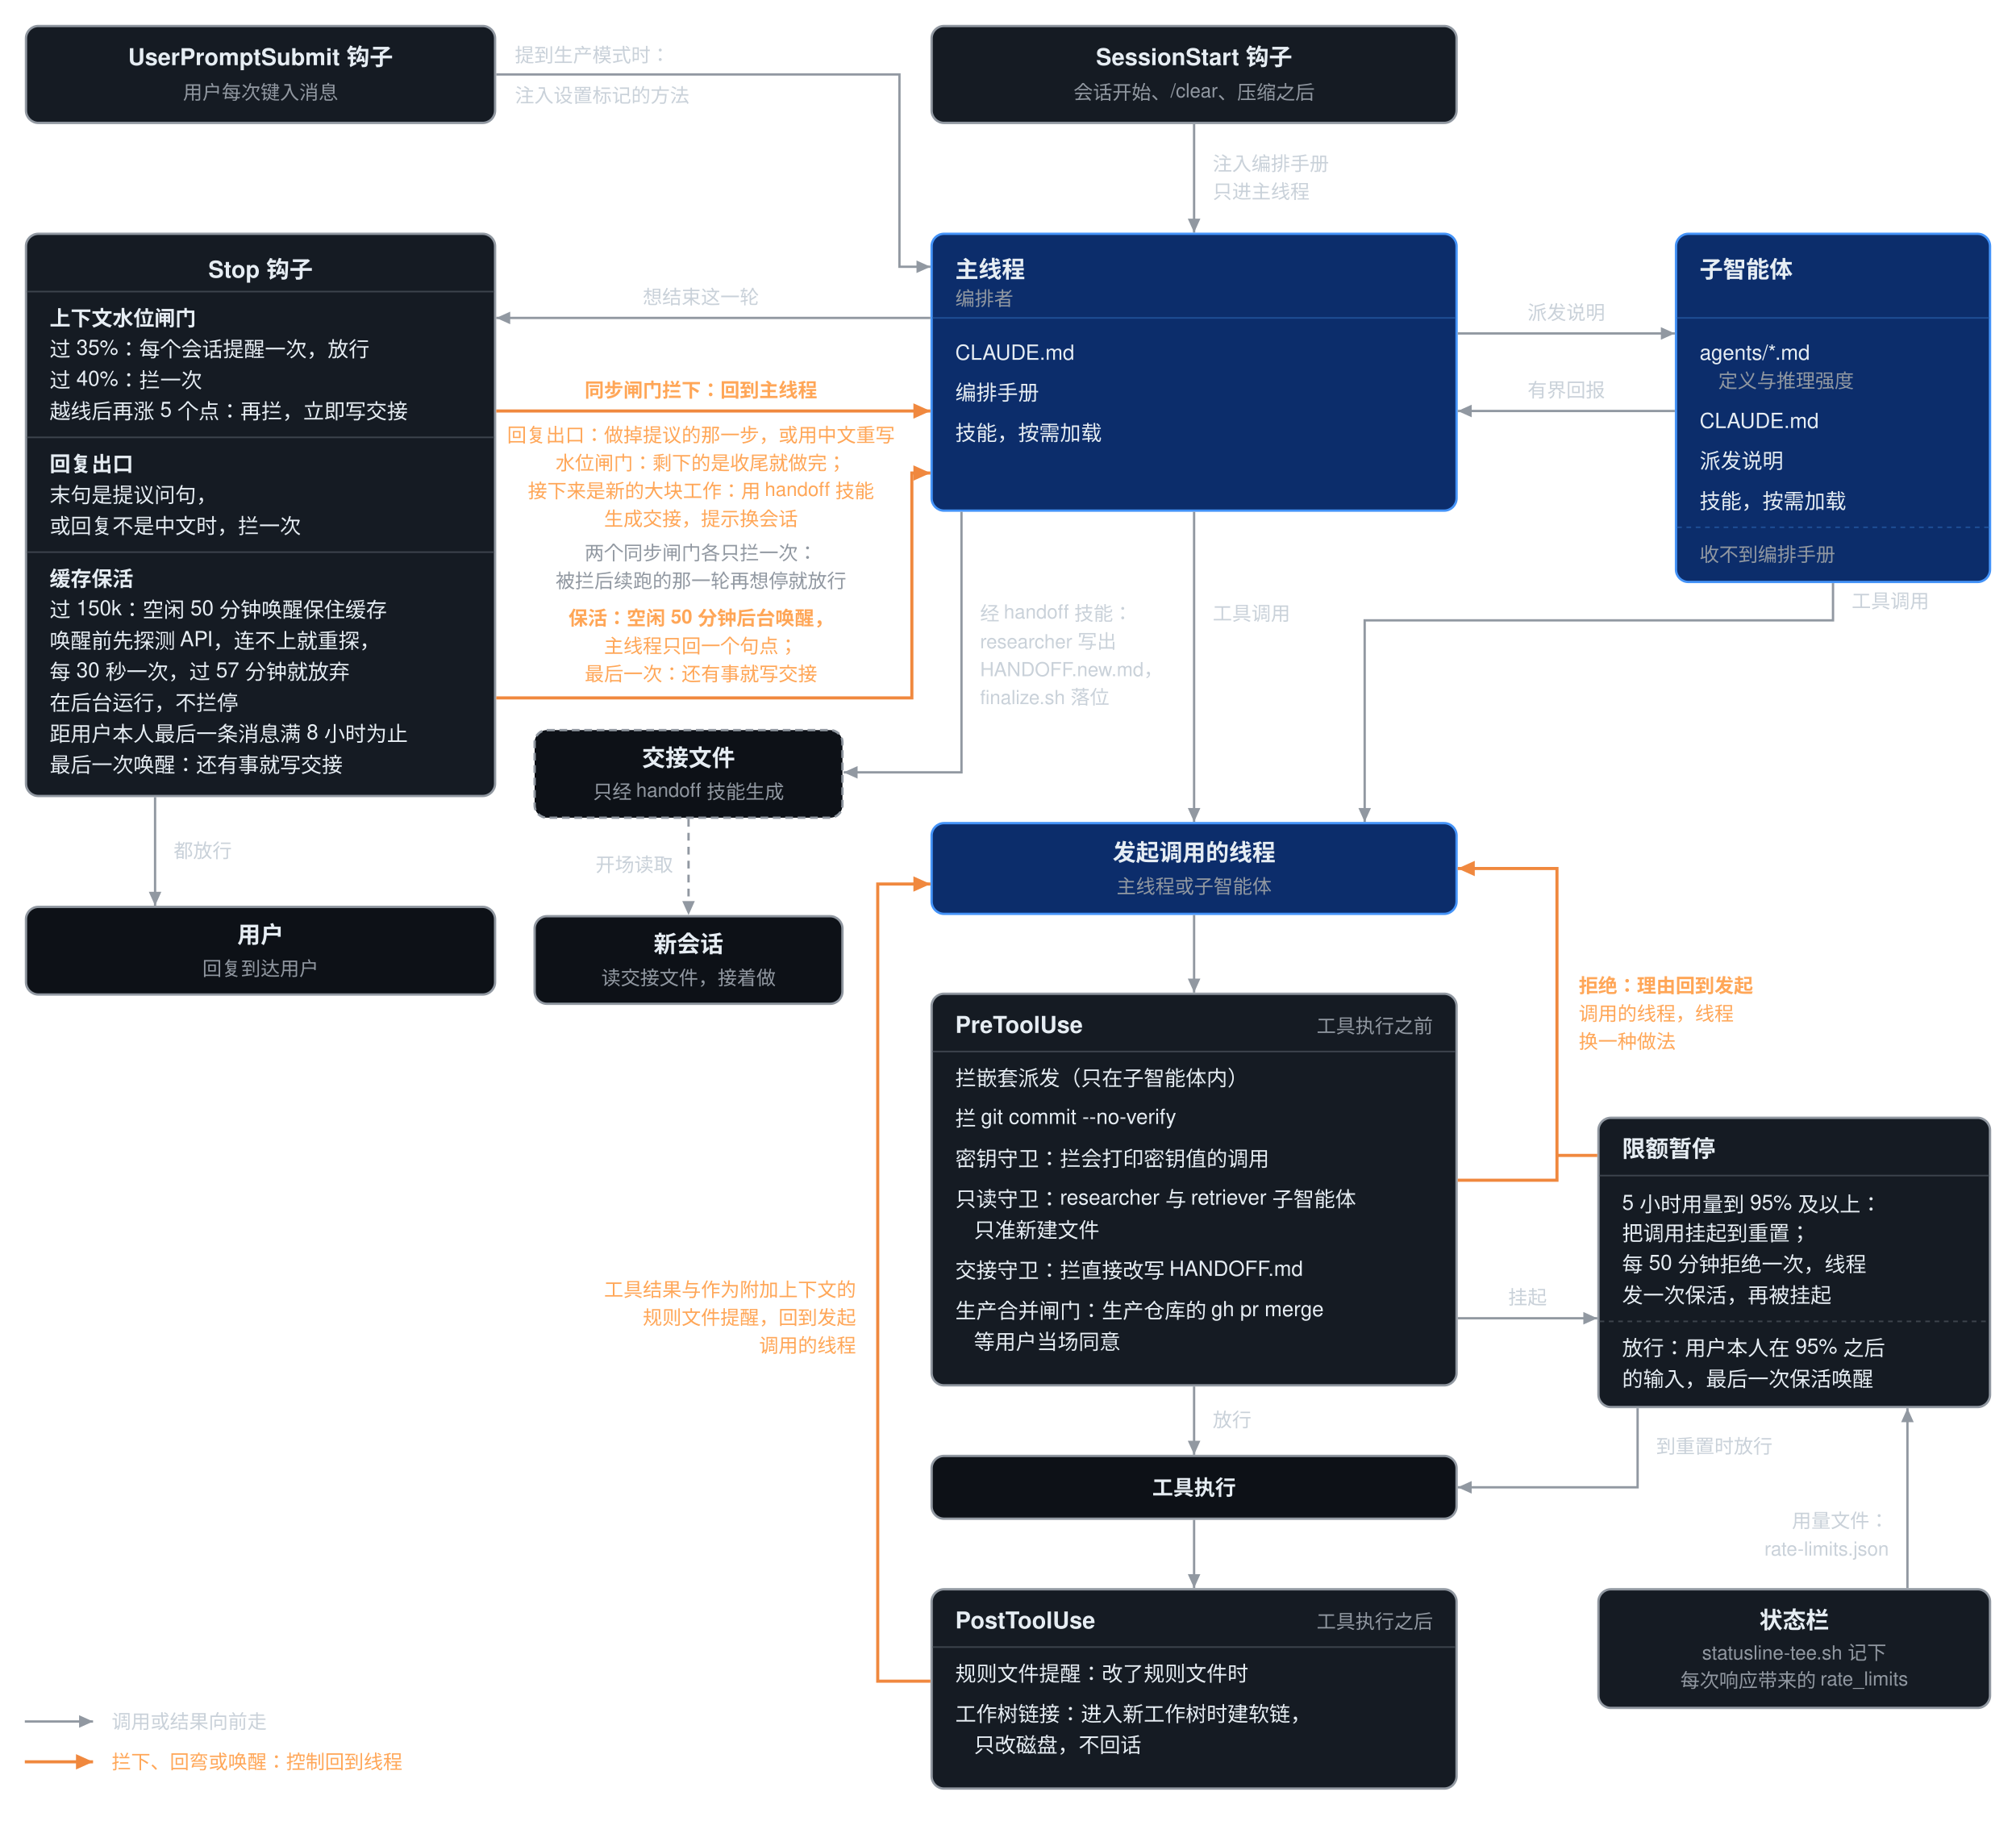
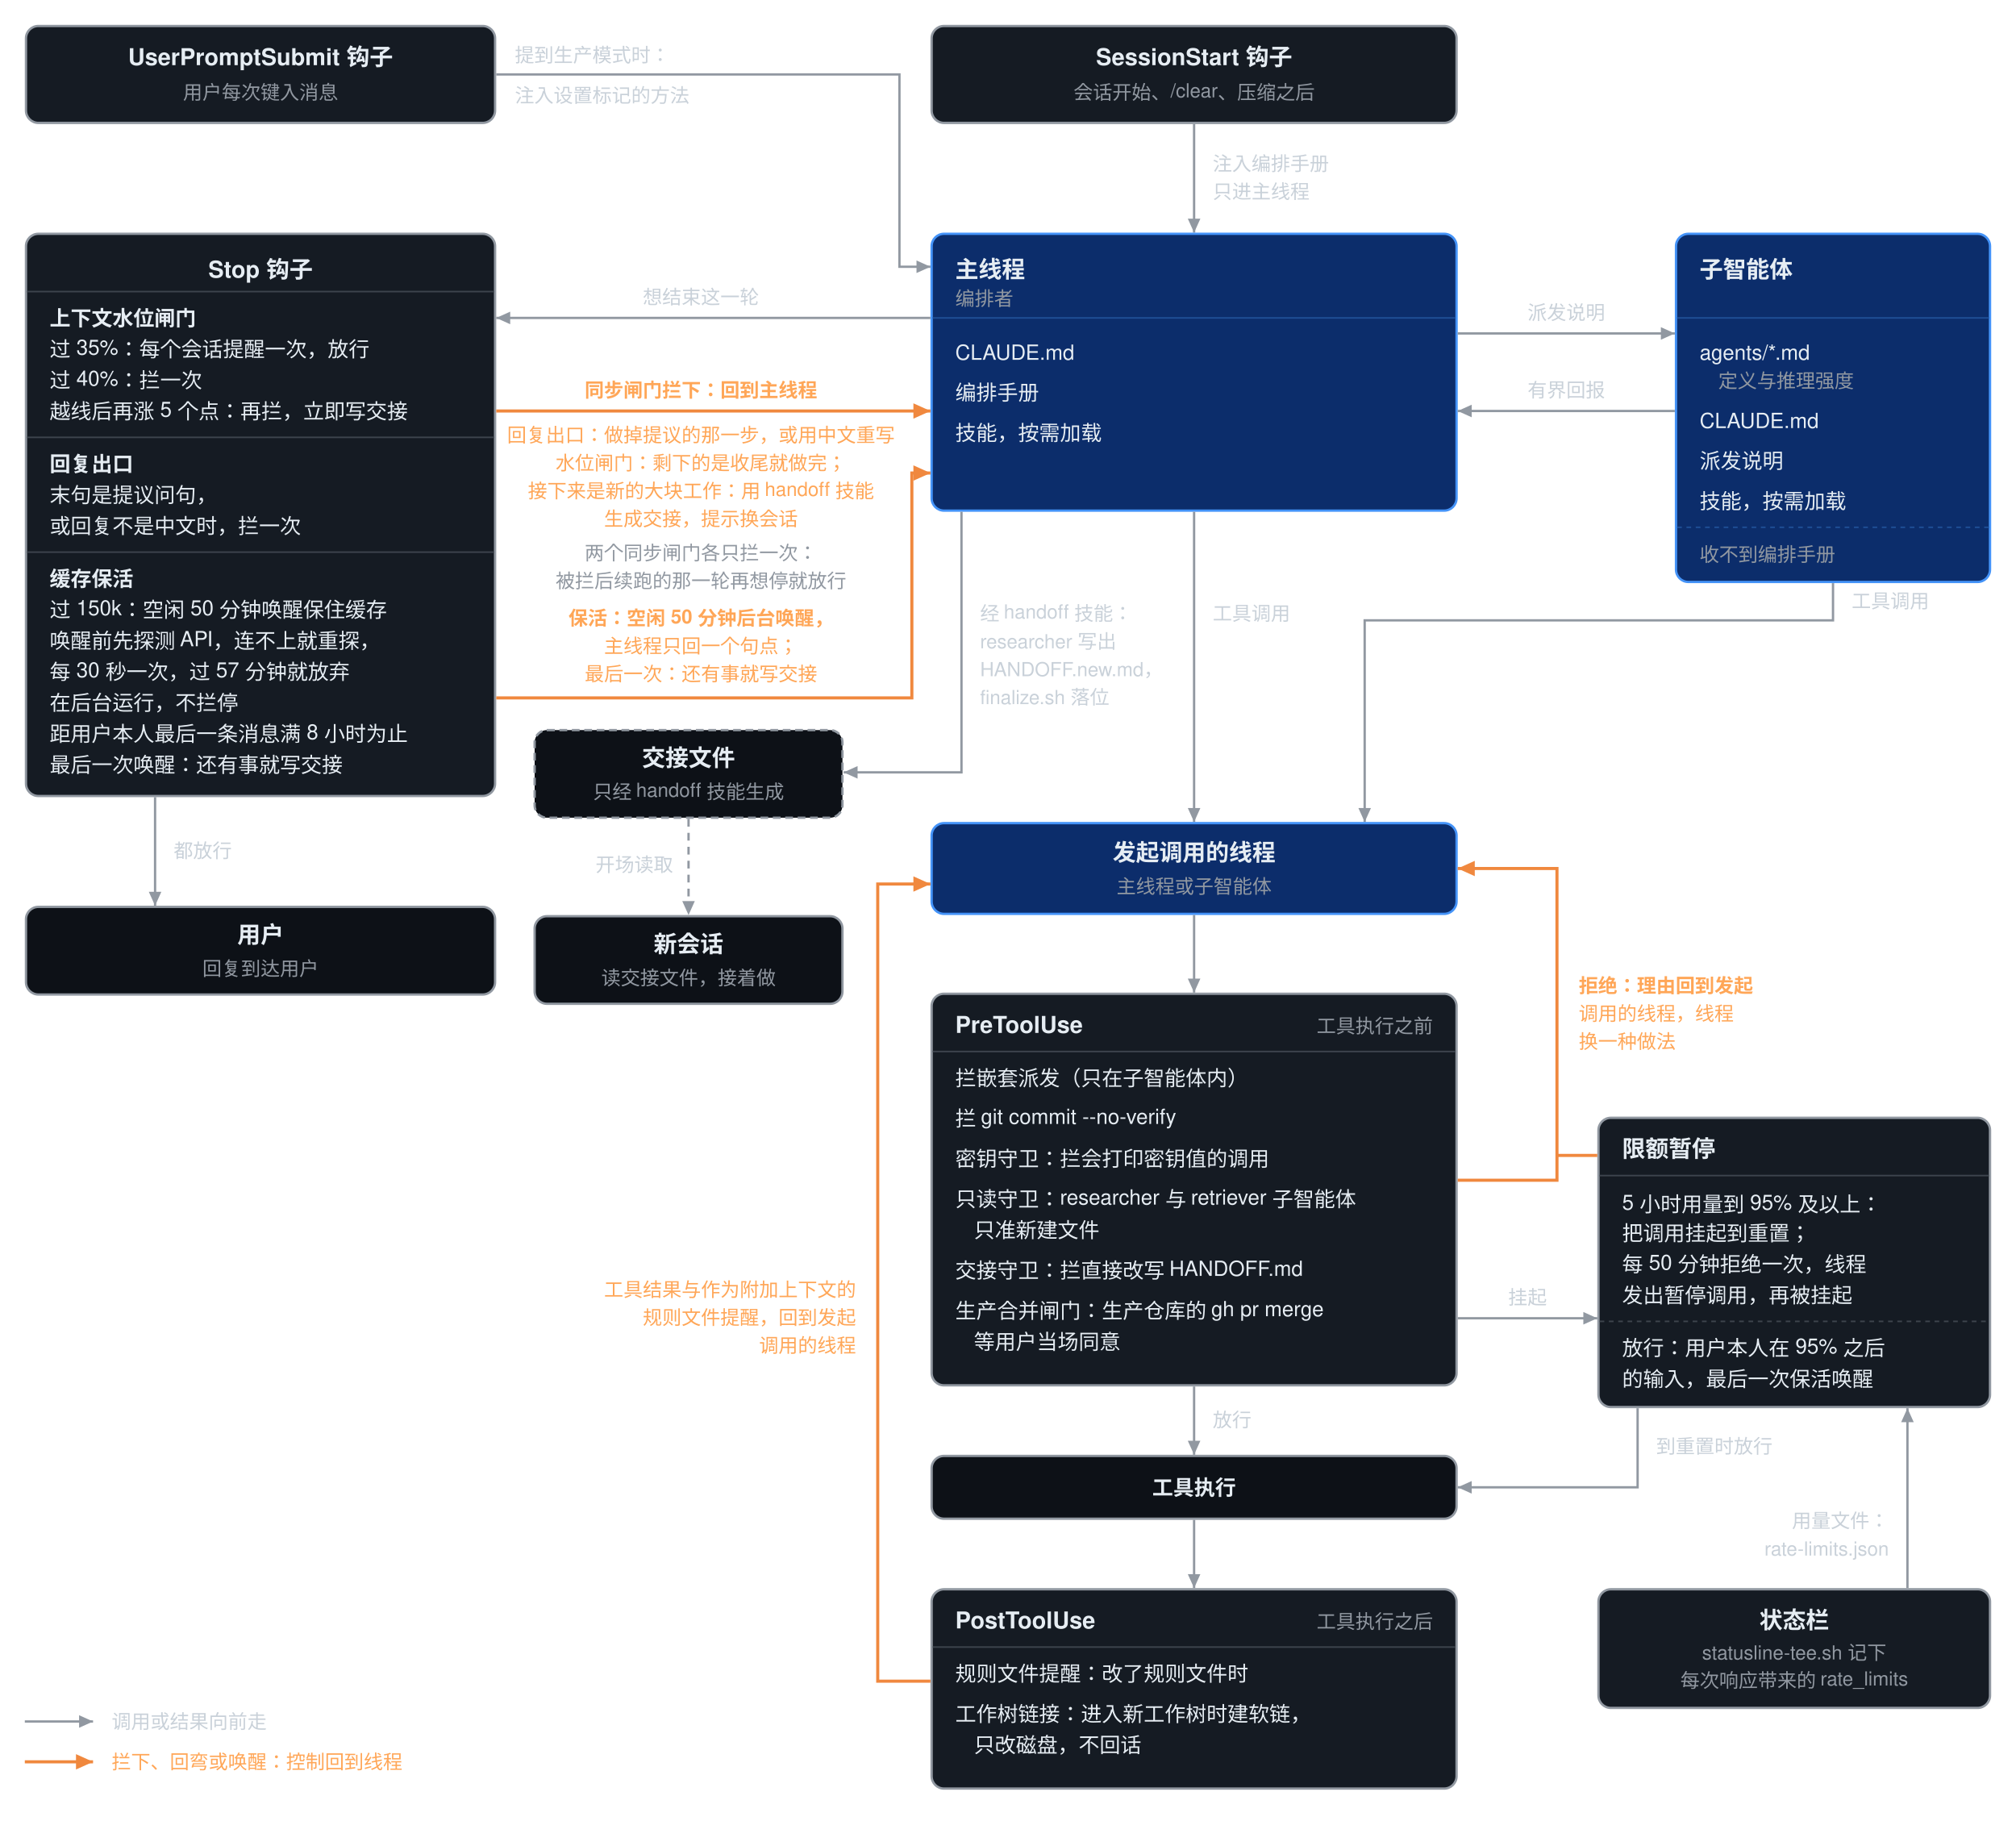
- <svg xmlns="http://www.w3.org/2000/svg" width="1300" height="1174" viewBox="0 0 1300 1174" role="img" aria-label="架构图，画的是一轮工作怎样运行。会话开始、/clear 与压缩之后，SessionStart 钩子把编排手册注入主线程，子智能体收不到。用户本人键入的消息提到生产模式时，UserPromptSubmit 钩子给主线程注入一句说明，讲怎样设置与取消仓库的生产标记。主线程向子智能体发出派发说明，子智能体凭 agents/*.md 里设定了推理强度的定义、CLAUDE.md 与派发说明干活，交回有界回报。两条线程的每次工具调用在工具执行之前都经过 PreToolUse：子智能体内的嵌套派发、git commit --no-verify、会打印密钥值的调用、直接改写 HANDOFF.md，以及 researcher 或 retriever 子智能体改动、移动或删除已有文件的操作都被拒绝，researcher 与 retriever 子智能体读文件、跑命令与新建文件都放行；在标成生产的仓库里执行 gh pr merge，要等用户当场同意才执行；5 小时用量到 95% 及以上时，PreToolUse 里的限额暂停把两条线程的每次调用挂起到重置，每过 50 分钟拒绝一次被挂起的调用，线程随即发一个极短的保活调用并再被挂起，过了重置时间才放行；主线程里，用户本人在用量到 95% 之后发出的输入与缓存保活的最后一次唤醒不被挂起；限额暂停的用量取自本地文件，由状态栏包装把 Claude Code 传给状态栏的 rate_limits 记进这个文件；拒绝理由回到发起调用的线程，线程换一种做法；放行的调用交给工具执行。工具执行之后，PostToolUse 在改了规则文件时把规则文件提醒作为附加上下文送回发起调用的线程，在进入新工作树时把主检出目录中的 CLAUDE.md、node_modules 与 .env* 软链进这个工作树，不回话。主线程想结束这一轮时经过 Stop 钩子，都放行则这一轮结束，其中两个是同步闸门。上下文水位闸门过 35% 时每个会话提醒一次并放行，没有会话暂存目录时则每轮提醒，过 40% 拦一次，没有会话暂存目录时则每轮都拦，此后以上次拦截时的水位为基准，每再涨 5 个百分点就再拦一次；回复出口在回复末句是提议问句时拦一次，仅 zh/ 副本的安装里，较长的回复主要不是中文时也拦一次。这两个闸门拦下都回到主线程。被回复出口拦下，主线程要么直接把提议的那一步做掉，要么在确实需要用户拍板时按背景、各选项的后果与推荐的格式重新提问，因语言被拦时用中文重写。被水位闸门第一次拦下，已有上下文能做完的收尾就做完，接下来是新的大块工作时运行 handoff 技能，由 researcher 子智能体写出 HANDOFF.new.md，再由 finalize.sh 落位成交接文件，并提示用户换新会话；此后每次再被拦都立即生成交接文件。新会话读交接文件接着做。两个同步闸门都不会拦刚被自己拦下而续跑的那一轮，所以一次停止尝试最多被拦一次，这一轮再想停就放行；水位闸门在之后的轮次里仍会随用量上涨再拦。第三个 Stop 钩子缓存保活不拦停：它在这一轮结束后于后台计时，主线程上下文达到 150,000 词元且 50 分钟里没有新的一轮时，唤醒主线程只回一个句点，用户离开期间一小时的提示词缓存因此不过期；唤醒之前先探测 API，连不上就每 30 秒再探，到起跑后 57 分钟仍连不上就放弃，因为这时缓存已经过期。每次唤醒后照常重新计时，直到距用户本人最后一条消息满 8 小时；到上限前的最后一次唤醒，还有工作要接着做就让主线程用 handoff 技能写交接，否则只回一个句点。" font-family="system-ui, -apple-system, 'Segoe UI', Helvetica, Arial, sans-serif">
+ <svg xmlns="http://www.w3.org/2000/svg" width="1300" height="1174" viewBox="0 0 1300 1174" role="img" aria-label="架构图，画的是一轮工作怎样运行。会话开始、/clear 与压缩之后，SessionStart 钩子把编排手册注入主线程，子智能体收不到。用户本人键入的消息提到生产模式时，UserPromptSubmit 钩子给主线程注入一句说明，讲怎样设置与取消仓库的生产标记。主线程向子智能体发出派发说明，子智能体凭 agents/*.md 里设定了推理强度的定义、CLAUDE.md 与派发说明干活，交回有界回报。两条线程的每次工具调用在工具执行之前都经过 PreToolUse：子智能体内的嵌套派发、git commit --no-verify、会打印密钥值的调用、直接改写 HANDOFF.md，以及 researcher 或 retriever 子智能体改动、移动或删除已有文件的操作都被拒绝，researcher 与 retriever 子智能体读文件、跑命令与新建文件都放行；在标成生产的仓库里执行 gh pr merge，要等用户当场同意才执行；5 小时用量到 95% 及以上时，PreToolUse 里的限额暂停把两条线程的每次调用挂起到重置，每过 50 分钟拒绝一次被挂起的调用，线程随即发出暂停调用（: 限额暂停）并再被挂起，过了重置时间才放行；主线程里，用户本人在用量到 95% 之后发出的输入与缓存保活的最后一次唤醒不被挂起；限额暂停的用量取自本地文件，由状态栏包装把 Claude Code 传给状态栏的 rate_limits 记进这个文件；拒绝理由回到发起调用的线程，线程换一种做法；放行的调用交给工具执行。工具执行之后，PostToolUse 在改了规则文件时把规则文件提醒作为附加上下文送回发起调用的线程，在进入新工作树时把主检出目录中的 CLAUDE.md、node_modules 与 .env* 软链进这个工作树，不回话。主线程想结束这一轮时经过 Stop 钩子，都放行则这一轮结束，其中两个是同步闸门。上下文水位闸门过 35% 时每个会话提醒一次并放行，没有会话暂存目录时则每轮提醒，过 40% 拦一次，没有会话暂存目录时则每轮都拦，此后以上次拦截时的水位为基准，每再涨 5 个百分点就再拦一次；回复出口在回复末句是提议问句时拦一次，仅 zh/ 副本的安装里，较长的回复主要不是中文时也拦一次。这两个闸门拦下都回到主线程。被回复出口拦下，主线程要么直接把提议的那一步做掉，要么在确实需要用户拍板时按背景、各选项的后果与推荐的格式重新提问，因语言被拦时用中文重写。被水位闸门第一次拦下，已有上下文能做完的收尾就做完，接下来是新的大块工作时运行 handoff 技能，由 researcher 子智能体写出 HANDOFF.new.md，再由 finalize.sh 落位成交接文件，并提示用户换新会话；此后每次再被拦都立即生成交接文件。新会话读交接文件接着做。两个同步闸门都不会拦刚被自己拦下而续跑的那一轮，所以一次停止尝试最多被拦一次，这一轮再想停就放行；水位闸门在之后的轮次里仍会随用量上涨再拦。第三个 Stop 钩子缓存保活不拦停：它在这一轮结束后于后台计时，主线程上下文达到 150,000 词元且 50 分钟里没有新的一轮时，唤醒主线程只回一个句点，用户离开期间一小时的提示词缓存因此不过期；唤醒之前先探测 API，连不上就每 30 秒再探，到这一轮结束后 57 分钟仍连不上就放弃，因为再唤醒已来不及在缓存过期前续上。每次唤醒后照常重新计时，直到距用户本人最后一条消息满 8 小时；到上限前的最后一次唤醒，还有工作要接着做就让主线程用 handoff 技能写交接，否则只回一个句点。" font-family="system-ui, -apple-system, 'Segoe UI', Helvetica, Arial, sans-serif">
  <defs>
    <marker id="arrow" viewBox="0 0 10 10" refX="10" refY="5" markerWidth="9" markerHeight="9" markerUnits="userSpaceOnUse" orient="auto">
      <path d="M0,0.5 L10,5 L0,9.5 z" fill="#9198a1" />
    </marker>
    <marker id="back" viewBox="0 0 10 10" refX="10" refY="5" markerWidth="11" markerHeight="11" markerUnits="userSpaceOnUse" orient="auto">
      <path d="M0,0.5 L10,5 L0,9.5 z" fill="#f0883e" />
    </marker>
  </defs>
  <g id="userpromptsubmit">
    <rect id="ups-box" x="16.75" y="16.75" width="302.5" height="62.5" rx="8" fill="#151b23" stroke="#9198a1" stroke-width="1.5" />
    <text x="168" y="42" font-size="15" font-weight="600" text-anchor="middle" fill="#e6edf3" data-box="ups-box">UserPromptSubmit 钩子</text>
    <text x="168" y="64" font-size="12.5" text-anchor="middle" fill="#9198a1" data-box="ups-box">用户每次键入消息</text>
  </g>
  <path d="M320,48 L580,48 L580,172 L600,172" fill="none" stroke="#9198a1" stroke-width="1.5" marker-end="url(#arrow)" />
  <text x="332" y="40" font-size="12.5" text-anchor="start" fill="#c9d1d9">提到生产模式时：</text>
  <text x="332" y="66" font-size="12.5" text-anchor="start" fill="#c9d1d9">注入设置标记的方法</text>
  <g id="sessionstart">
    <rect id="ss-box" x="600.75" y="16.75" width="338.5" height="62.5" rx="8" fill="#151b23" stroke="#9198a1" stroke-width="1.5" />
    <text x="770" y="42" font-size="15" font-weight="600" text-anchor="middle" fill="#e6edf3" data-box="ss-box">SessionStart 钩子</text>
    <text x="770" y="64" font-size="12.5" text-anchor="middle" fill="#9198a1" data-box="ss-box">会话开始、/clear、压缩之后</text>
  </g>
  <path d="M770,80 L770,150" fill="none" stroke="#9198a1" stroke-width="1.5" marker-end="url(#arrow)" />
  <text x="782" y="110" font-size="12.5" text-anchor="start" fill="#c9d1d9">注入编排手册</text>
  <text x="782" y="128" font-size="12.5" text-anchor="start" fill="#c9d1d9">只进主线程</text>
  <g id="main">
    <rect id="main-box" x="600.75" y="150.75" width="338.5" height="178.5" rx="8" fill="#0c2d6b" stroke="#4493f8" stroke-width="1.5" />
    <text x="616" y="179" font-size="15" font-weight="600" fill="#e6edf3" data-box="main-box">主线程</text>
    <text x="616" y="197" font-size="12.5" fill="#9198a1" data-box="main-box">编排者</text>
    <line x1="601.5" y1="205" x2="938.5" y2="205" stroke="#1f4f96" stroke-width="1" />
    <text x="616" y="232" font-size="13.5" fill="#e6edf3" data-box="main-box">CLAUDE.md</text>
    <text x="616" y="258" font-size="13.5" fill="#e6edf3" data-box="main-box">编排手册</text>
    <text x="616" y="284" font-size="13.5" fill="#e6edf3" data-box="main-box">技能，按需加载</text>
  </g>
  <g id="subagent">
    <rect id="sub-box" x="1080.75" y="150.75" width="202.5" height="224.5" rx="8" fill="#0c2d6b" stroke="#4493f8" stroke-width="1.5" />
    <text x="1096" y="179" font-size="15" font-weight="600" fill="#e6edf3" data-box="sub-box">子智能体</text>
    <line x1="1081.5" y1="205" x2="1282.5" y2="205" stroke="#1f4f96" stroke-width="1" />
    <text x="1096" y="232" font-size="13.5" fill="#e6edf3" data-box="sub-box">agents/*.md</text>
    <text x="1108" y="250" font-size="12.5" fill="#9198a1" data-box="sub-box">定义与推理强度</text>
    <text x="1096" y="276" font-size="13.5" fill="#e6edf3" data-box="sub-box">CLAUDE.md</text>
    <text x="1096" y="302" font-size="13.5" fill="#e6edf3" data-box="sub-box">派发说明</text>
    <text x="1096" y="328" font-size="13.5" fill="#e6edf3" data-box="sub-box">技能，按需加载</text>
    <line x1="1081.5" y1="340" x2="1282.5" y2="340" stroke="#1f4f96" stroke-width="1" stroke-dasharray="3 3" />
    <text x="1096" y="362" font-size="12.5" fill="#9198a1" data-box="sub-box">收不到编排手册</text>
  </g>
  <path d="M940,215 L1080,215" fill="none" stroke="#9198a1" stroke-width="1.5" marker-end="url(#arrow)" />
  <text x="1010" y="206" font-size="12.5" text-anchor="middle" fill="#c9d1d9">派发说明</text>
  <path d="M1080,265 L940,265" fill="none" stroke="#9198a1" stroke-width="1.5" marker-end="url(#arrow)" />
  <text x="1010" y="256" font-size="12.5" text-anchor="middle" fill="#c9d1d9">有界回报</text>
  <g id="stop">
    <rect id="stop-box" x="16.75" y="150.75" width="302.5" height="362.5" rx="8" fill="#151b23" stroke="#9198a1" stroke-width="1.5" />
    <text x="168" y="179" font-size="15" font-weight="600" text-anchor="middle" fill="#e6edf3" data-box="stop-box">Stop 钩子</text>
    <line x1="17.5" y1="188" x2="318.5" y2="188" stroke="#3d444d" stroke-width="1" />
    <text x="32" y="210" font-size="13.5" font-weight="600" fill="#e6edf3" data-box="stop-box">上下文水位闸门</text>
    <text x="32" y="230" font-size="13.5" fill="#e6edf3" data-box="stop-box">过 35%：每个会话提醒一次，放行</text>
    <text x="32" y="250" font-size="13.5" fill="#e6edf3" data-box="stop-box">过 40%：拦一次</text>
    <text x="32" y="270" font-size="13.5" fill="#e6edf3" data-box="stop-box">越线后再涨 5 个点：再拦，立即写交接</text>
    <line x1="17.5" y1="282" x2="318.5" y2="282" stroke="#3d444d" stroke-width="1" />
    <text x="32" y="304" font-size="13.5" font-weight="600" fill="#e6edf3" data-box="stop-box">回复出口</text>
    <text x="32" y="324" font-size="13.5" fill="#e6edf3" data-box="stop-box">末句是提议问句，</text>
    <text x="32" y="344" font-size="13.5" fill="#e6edf3" data-box="stop-box">或回复不是中文时，拦一次</text>
    <line x1="17.5" y1="356" x2="318.5" y2="356" stroke="#3d444d" stroke-width="1" />
    <text x="32" y="378" font-size="13.5" font-weight="600" fill="#e6edf3" data-box="stop-box">缓存保活</text>
    <text x="32" y="398" font-size="13.5" fill="#e6edf3" data-box="stop-box">过 150k：空闲 50 分钟唤醒保住缓存</text>
    <text x="32" y="418" font-size="13.5" fill="#e6edf3" data-box="stop-box">唤醒前先探测 API，连不上就重探，</text>
    <text x="32" y="438" font-size="13.5" fill="#e6edf3" data-box="stop-box">每 30 秒一次，过 57 分钟就放弃</text>
    <text x="32" y="458" font-size="13.5" fill="#e6edf3" data-box="stop-box">在后台运行，不拦停</text>
    <text x="32" y="478" font-size="13.5" fill="#e6edf3" data-box="stop-box">距用户本人最后一条消息满 8 小时为止</text>
    <text x="32" y="498" font-size="13.5" fill="#e6edf3" data-box="stop-box">最后一次唤醒：还有事就写交接</text>
  </g>
  <path d="M600,205 L320,205" fill="none" stroke="#9198a1" stroke-width="1.5" marker-end="url(#arrow)" />
  <text x="452" y="196" font-size="12.5" text-anchor="middle" fill="#c9d1d9">想结束这一轮</text>
  <path d="M320,265 L600,265" fill="none" stroke="#f0883e" stroke-width="2" marker-end="url(#back)" />
  <text x="452" y="256" font-size="12.5" font-weight="600" text-anchor="middle" fill="#ffa657">同步闸门拦下：回到主线程</text>
  <text x="452" y="285" font-size="12.5" text-anchor="middle" fill="#ffa657">回复出口：做掉提议的那一步，或用中文重写</text>
  <text x="452" y="303" font-size="12.5" text-anchor="middle" fill="#ffa657">水位闸门：剩下的是收尾就做完；</text>
  <text x="452" y="321" font-size="12.5" text-anchor="middle" fill="#ffa657">接下来是新的大块工作：用 handoff 技能</text>
  <text x="452" y="339" font-size="12.5" text-anchor="middle" fill="#ffa657">生成交接，提示换会话</text>
  <text x="452" y="361" font-size="12.5" text-anchor="middle" fill="#9198a1">两个同步闸门各只拦一次：</text>
  <text x="452" y="379" font-size="12.5" text-anchor="middle" fill="#9198a1">被拦后续跑的那一轮再想停就放行</text>
  <path d="M320,450 L588,450 L588,305 L600,305" fill="none" stroke="#f0883e" stroke-width="2" marker-end="url(#back)" />
  <text x="452" y="403" font-size="12.5" font-weight="600" text-anchor="middle" fill="#ffa657">保活：空闲 50 分钟后台唤醒，</text>
  <text x="452" y="421" font-size="12.5" text-anchor="middle" fill="#ffa657">主线程只回一个句点；</text>
  <text x="452" y="439" font-size="12.5" text-anchor="middle" fill="#ffa657">最后一次：还有事就写交接</text>
  <path d="M100,514 L100,584" fill="none" stroke="#9198a1" stroke-width="1.5" marker-end="url(#arrow)" />
  <text x="112" y="553" font-size="12.5" text-anchor="start" fill="#c9d1d9">都放行</text>
  <g id="user">
    <rect id="user-box" x="16.75" y="584.75" width="302.5" height="56.5" rx="8" fill="#0d1117" stroke="#9198a1" stroke-width="1.5" />
    <text x="168" y="608" font-size="15" font-weight="600" text-anchor="middle" fill="#e6edf3" data-box="user-box">用户</text>
    <text x="168" y="629" font-size="12.5" text-anchor="middle" fill="#9198a1" data-box="user-box">回复到达用户</text>
  </g>
  <g id="handoff">
    <rect id="handoff-box" x="344.75" y="470.75" width="198.5" height="56.5" rx="8" fill="#0d1117" stroke="#9198a1" stroke-width="1.5" stroke-dasharray="5 3" />
    <text x="444" y="494" font-size="15" font-weight="600" text-anchor="middle" fill="#e6edf3" data-box="handoff-box">交接文件</text>
    <text x="444" y="515" font-size="12.5" text-anchor="middle" fill="#9198a1" data-box="handoff-box">只经 handoff 技能生成</text>
  </g>
  <path d="M620,330 L620,498 L544,498" fill="none" stroke="#9198a1" stroke-width="1.5" marker-end="url(#arrow)" />
  <text x="632" y="400" font-size="12.5" text-anchor="start" fill="#c9d1d9">经 handoff 技能：</text>
  <text x="632" y="418" font-size="12.5" text-anchor="start" fill="#c9d1d9">researcher 写出</text>
  <text x="632" y="436" font-size="12.5" text-anchor="start" fill="#c9d1d9">HANDOFF.new.md，</text>
  <text x="632" y="454" font-size="12.5" text-anchor="start" fill="#c9d1d9">finalize.sh 落位</text>
  <g id="newsession">
    <rect id="new-box" x="344.75" y="590.75" width="198.5" height="56.5" rx="8" fill="#0d1117" stroke="#9198a1" stroke-width="1.5" />
    <text x="444" y="614" font-size="15" font-weight="600" text-anchor="middle" fill="#e6edf3" data-box="new-box">新会话</text>
    <text x="444" y="635" font-size="12.5" text-anchor="middle" fill="#9198a1" data-box="new-box">读交接文件，接着做</text>
  </g>
  <path d="M444,528 L444,590" fill="none" stroke="#9198a1" stroke-width="1.5" stroke-dasharray="5 4" marker-end="url(#arrow)" />
  <text x="434" y="562" font-size="12.5" text-anchor="end" fill="#c9d1d9">开场读取</text>
  <path d="M770,330 L770,530" fill="none" stroke="#9198a1" stroke-width="1.5" marker-end="url(#arrow)" />
  <text x="782" y="400" font-size="12.5" text-anchor="start" fill="#c9d1d9">工具调用</text>
  <path d="M1182,376 L1182,400 L880,400 L880,530" fill="none" stroke="#9198a1" stroke-width="1.5" marker-end="url(#arrow)" />
  <text x="1194" y="392" font-size="12.5" text-anchor="start" fill="#c9d1d9">工具调用</text>
  <g id="caller">
    <rect id="caller-box" x="600.75" y="530.75" width="338.5" height="58.5" rx="8" fill="#0c2d6b" stroke="#4493f8" stroke-width="1.5" />
    <text x="770" y="555" font-size="15" font-weight="600" text-anchor="middle" fill="#e6edf3" data-box="caller-box">发起调用的线程</text>
    <text x="770" y="576" font-size="12.5" text-anchor="middle" fill="#9198a1" data-box="caller-box">主线程或子智能体</text>
  </g>
  <path d="M770,590 L770,640" fill="none" stroke="#9198a1" stroke-width="1.5" marker-end="url(#arrow)" />
  <g id="pre">
    <rect id="pre-box" x="600.75" y="640.75" width="338.5" height="252.5" rx="8" fill="#151b23" stroke="#9198a1" stroke-width="1.5" />
    <text x="616" y="666" font-size="15" font-weight="600" fill="#e6edf3" data-box="pre-box">PreToolUse</text>
    <text x="924" y="666" font-size="12.5" text-anchor="end" fill="#9198a1" data-box="pre-box">工具执行之前</text>
    <line x1="601.5" y1="678" x2="938.5" y2="678" stroke="#3d444d" stroke-width="1" />
    <text x="616" y="700" font-size="13.5" fill="#e6edf3" data-box="pre-box">拦嵌套派发（只在子智能体内）</text>
    <text x="616" y="726" font-size="13.5" fill="#e6edf3" data-box="pre-box">拦 git commit --no-verify</text>
    <text x="616" y="752" font-size="13.5" fill="#e6edf3" data-box="pre-box">密钥守卫：拦会打印密钥值的调用</text>
    <text x="616" y="778" font-size="13.5" fill="#e6edf3" data-box="pre-box">只读守卫：researcher 与 retriever 子智能体</text>
    <text x="628" y="798" font-size="13.5" fill="#e6edf3" data-box="pre-box">只准新建文件</text>
    <text x="616" y="824" font-size="13.5" fill="#e6edf3" data-box="pre-box">交接守卫：拦直接改写 HANDOFF.md</text>
    <text x="616" y="850" font-size="13.5" fill="#e6edf3" data-box="pre-box">生产合并闸门：生产仓库的 gh pr merge</text>
    <text x="628" y="870" font-size="13.5" fill="#e6edf3" data-box="pre-box">等用户当场同意</text>
  </g>
  <path d="M770,894 L770,938" fill="none" stroke="#9198a1" stroke-width="1.5" marker-end="url(#arrow)" />
  <text x="782" y="920" font-size="12.5" text-anchor="start" fill="#c9d1d9">放行</text>
  <g id="tool">
    <rect id="tool-box" x="600.75" y="938.75" width="338.5" height="40.5" rx="8" fill="#0d1117" stroke="#9198a1" stroke-width="1.5" />
    <text x="770" y="964" font-size="13.5" font-weight="600" text-anchor="middle" fill="#e6edf3" data-box="tool-box">工具执行</text>
  </g>
  <path d="M770,980 L770,1024" fill="none" stroke="#9198a1" stroke-width="1.5" marker-end="url(#arrow)" />
  <g id="post">
    <rect id="post-box" x="600.75" y="1024.75" width="338.5" height="128.5" rx="8" fill="#151b23" stroke="#9198a1" stroke-width="1.5" />
    <text x="616" y="1050" font-size="15" font-weight="600" fill="#e6edf3" data-box="post-box">PostToolUse</text>
    <text x="924" y="1050" font-size="12.5" text-anchor="end" fill="#9198a1" data-box="post-box">工具执行之后</text>
    <line x1="601.5" y1="1062" x2="938.5" y2="1062" stroke="#3d444d" stroke-width="1" />
    <text x="616" y="1084" font-size="13.5" fill="#e6edf3" data-box="post-box">规则文件提醒：改了规则文件时</text>
    <text x="616" y="1110" font-size="13.5" fill="#e6edf3" data-box="post-box">工作树链接：进入新工作树时建软链，</text>
    <text x="628" y="1130" font-size="13.5" fill="#e6edf3" data-box="post-box">只改磁盘，不回话</text>
  </g>
  <path d="M940,761 L1004,761 L1004,560 L940,560" fill="none" stroke="#f0883e" stroke-width="2" marker-end="url(#back)" />
  <text x="1018" y="640" font-size="12.5" font-weight="600" text-anchor="start" fill="#ffa657">拒绝：理由回到发起</text>
  <text x="1018" y="658" font-size="12.5" text-anchor="start" fill="#ffa657">调用的线程，线程</text>
  <text x="1018" y="676" font-size="12.5" text-anchor="start" fill="#ffa657">换一种做法</text>
  <path d="M600,1084 L566,1084 L566,570 L600,570" fill="none" stroke="#f0883e" stroke-width="2" marker-end="url(#back)" />
  <text x="552" y="836" font-size="12.5" text-anchor="end" fill="#ffa657">工具结果与作为附加上下文的</text>
  <text x="552" y="854" font-size="12.5" text-anchor="end" fill="#ffa657">规则文件提醒，回到发起</text>
  <text x="552" y="872" font-size="12.5" text-anchor="end" fill="#ffa657">调用的线程</text>
  <g id="limitpause">
    <rect id="limit-box" x="1030.75" y="720.75" width="252.5" height="186.5" rx="8" fill="#151b23" stroke="#9198a1" stroke-width="1.5" />
    <text x="1046" y="746" font-size="15" font-weight="600" fill="#e6edf3" data-box="limit-box">限额暂停</text>
    <line x1="1031.5" y1="758" x2="1282.5" y2="758" stroke="#3d444d" stroke-width="1" />
    <text x="1046" y="780" font-size="13.5" fill="#e6edf3" data-box="limit-box">5 小时用量到 95% 及以上：</text>
    <text x="1046" y="800" font-size="13.5" fill="#e6edf3" data-box="limit-box">把调用挂起到重置；</text>
    <text x="1046" y="820" font-size="13.5" fill="#e6edf3" data-box="limit-box">每 50 分钟拒绝一次，线程</text>
-     <text x="1046" y="840" font-size="13.5" fill="#e6edf3" data-box="limit-box">发一次保活，再被挂起</text>
+     <text x="1046" y="840" font-size="13.5" fill="#e6edf3" data-box="limit-box">发出暂停调用，再被挂起</text>
    <line x1="1031.5" y1="852" x2="1282.5" y2="852" stroke="#3d444d" stroke-width="1" stroke-dasharray="3 3" />
    <text x="1046" y="874" font-size="13.5" fill="#e6edf3" data-box="limit-box">放行：用户本人在 95% 之后</text>
    <text x="1046" y="894" font-size="13.5" fill="#e6edf3" data-box="limit-box">的输入，最后一次保活唤醒</text>
  </g>
  <path d="M940,850 L1030,850" fill="none" stroke="#9198a1" stroke-width="1.5" marker-end="url(#arrow)" />
  <text x="985" y="841" font-size="12.5" text-anchor="middle" fill="#c9d1d9">挂起</text>
  <path d="M1030,745 L1004,745" fill="none" stroke="#f0883e" stroke-width="2" />
  <path d="M1056,908 L1056,959 L940,959" fill="none" stroke="#9198a1" stroke-width="1.5" marker-end="url(#arrow)" />
  <text x="1068" y="937" font-size="12.5" text-anchor="start" fill="#c9d1d9">到重置时放行</text>
  <g id="statusline">
    <rect id="status-box" x="1030.75" y="1024.75" width="252.5" height="76.5" rx="8" fill="#151b23" stroke="#9198a1" stroke-width="1.5" />
    <text x="1157" y="1050" font-size="15" font-weight="600" text-anchor="middle" fill="#e6edf3" data-box="status-box">状态栏</text>
    <text x="1157" y="1070" font-size="12.5" text-anchor="middle" fill="#9198a1" data-box="status-box">statusline-tee.sh 记下</text>
    <text x="1157" y="1088" font-size="12.5" text-anchor="middle" fill="#9198a1" data-box="status-box">每次响应带来的 rate_limits</text>
  </g>
  <path d="M1230,1024 L1230,908" fill="none" stroke="#9198a1" stroke-width="1.5" marker-end="url(#arrow)" />
  <text x="1218" y="985" font-size="12.5" text-anchor="end" fill="#c9d1d9">用量文件：</text>
  <text x="1218" y="1003" font-size="12.5" text-anchor="end" fill="#c9d1d9">rate-limits.json</text>
  <g id="legend">
    <path d="M16,1110 L60,1110" fill="none" stroke="#9198a1" stroke-width="1.5" marker-end="url(#arrow)" />
    <text x="72" y="1114.5" font-size="12.5" fill="#c9d1d9">调用或结果向前走</text>
    <path d="M16,1136 L60,1136" fill="none" stroke="#f0883e" stroke-width="2" marker-end="url(#back)" />
    <text x="72" y="1140.5" font-size="12.5" fill="#ffa657">拦下、回弯或唤醒：控制回到线程</text>
  </g>
</svg>
